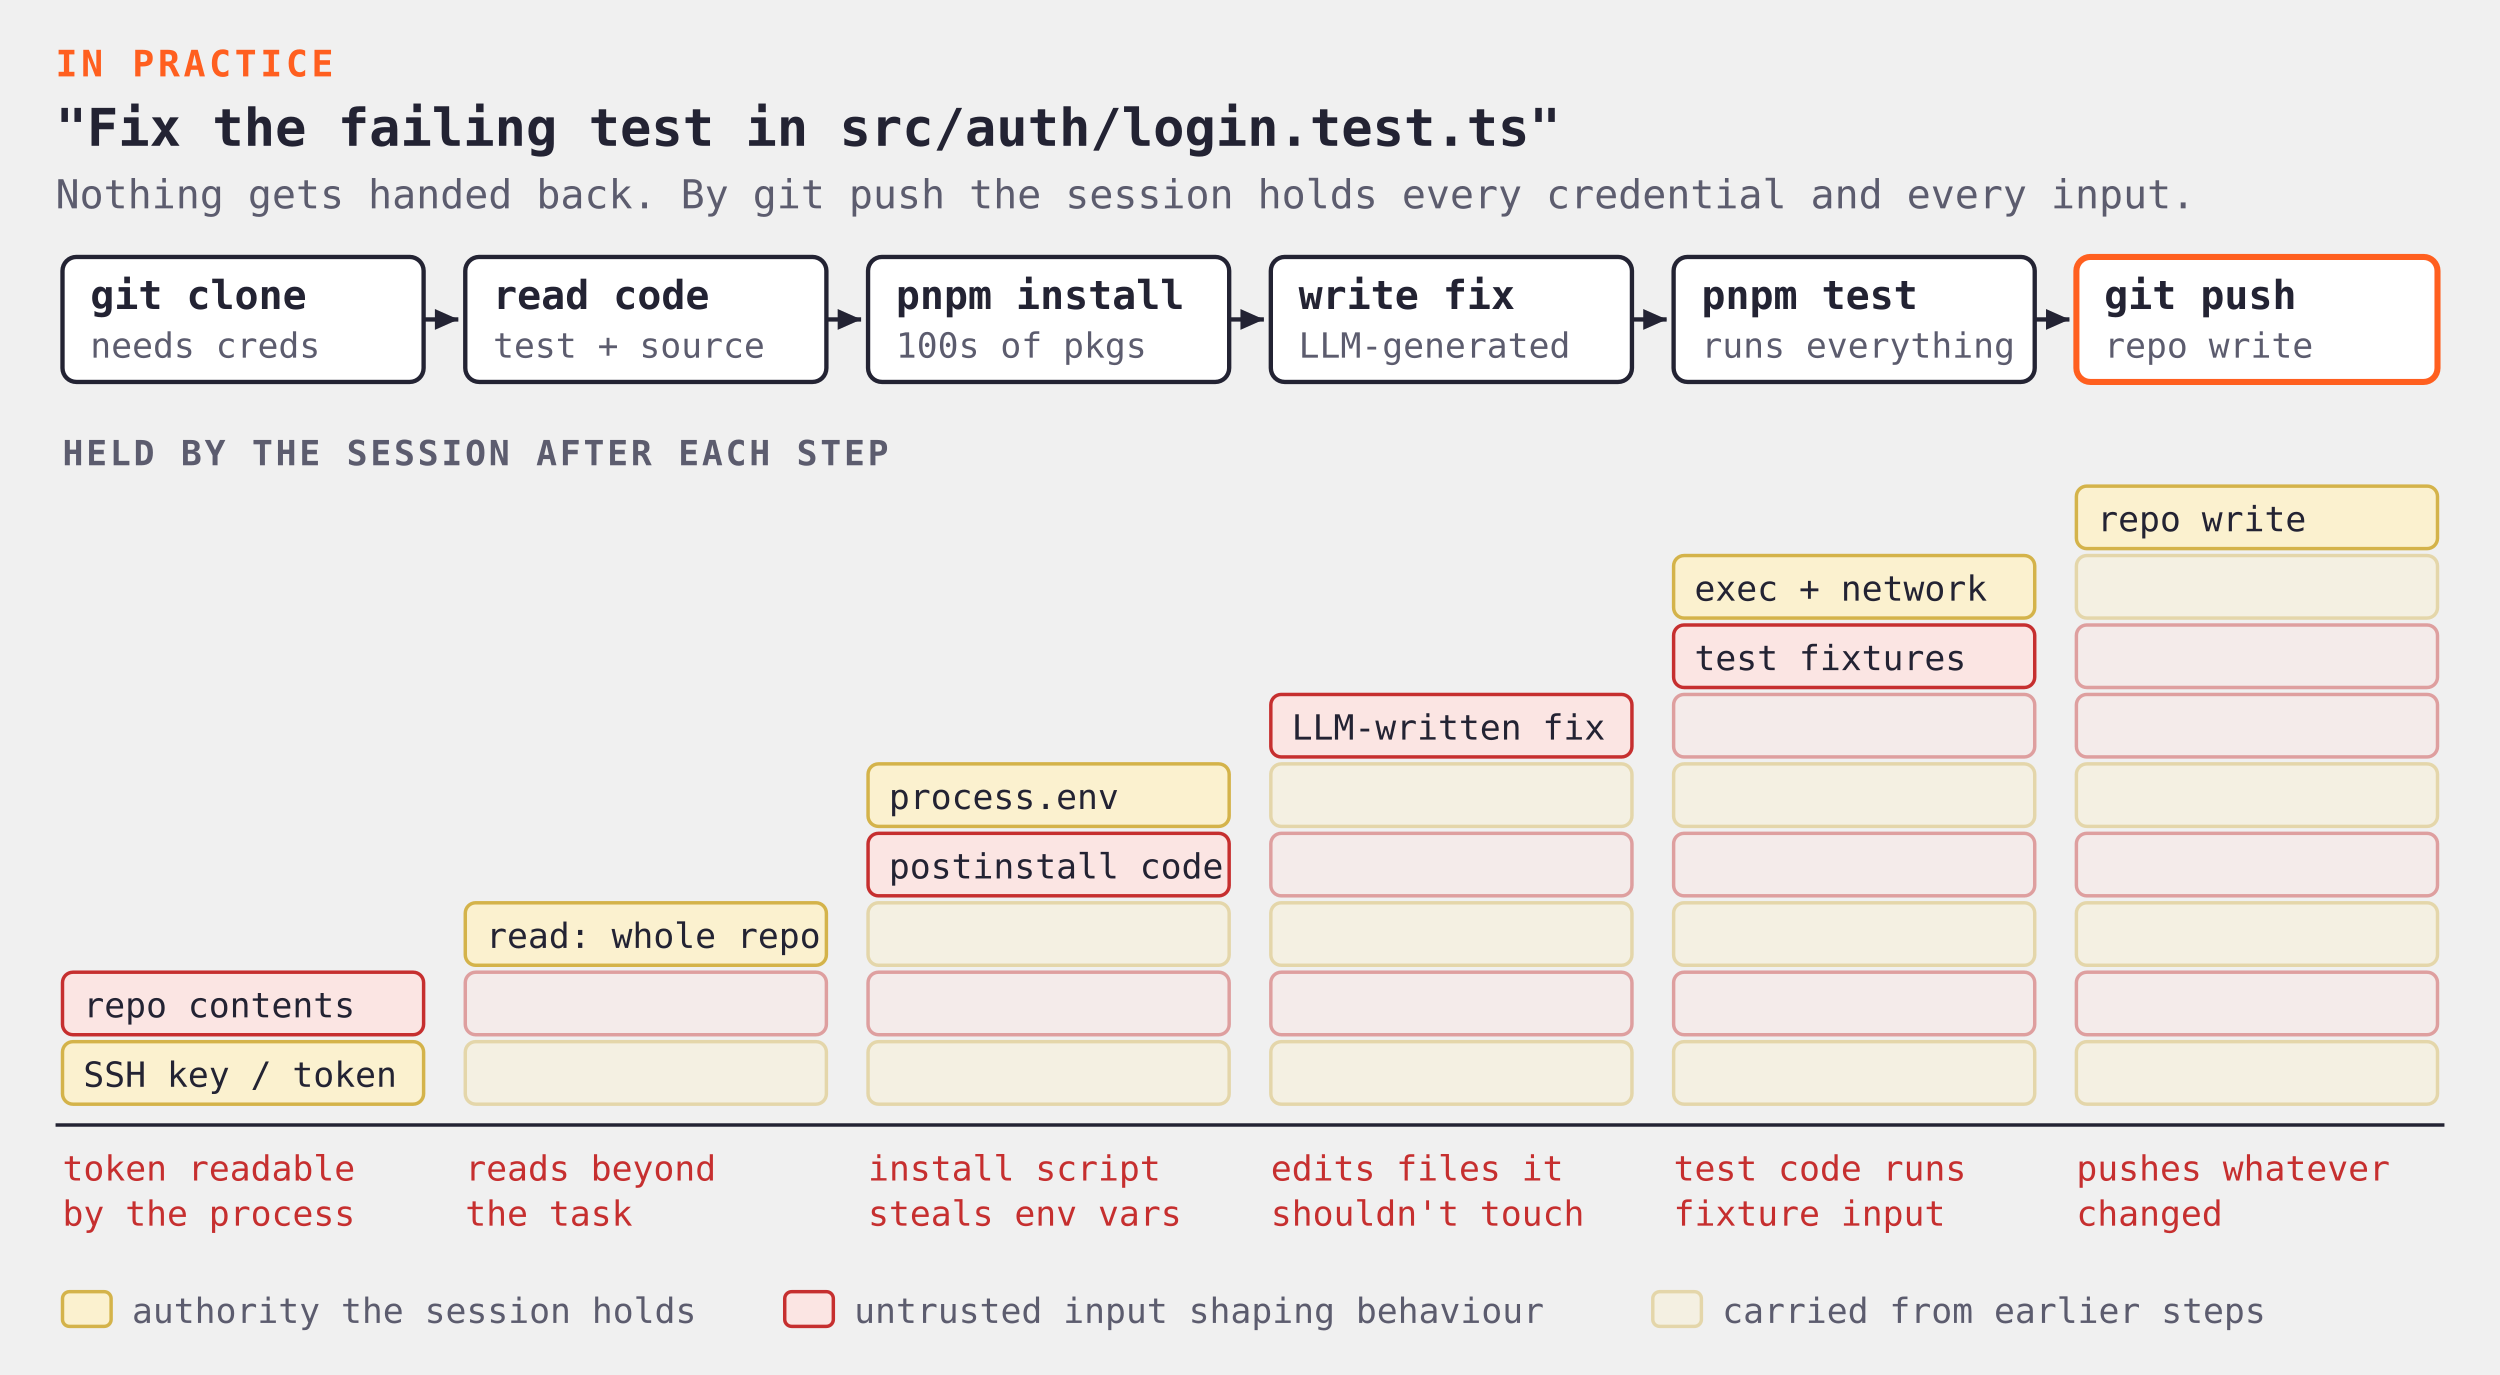
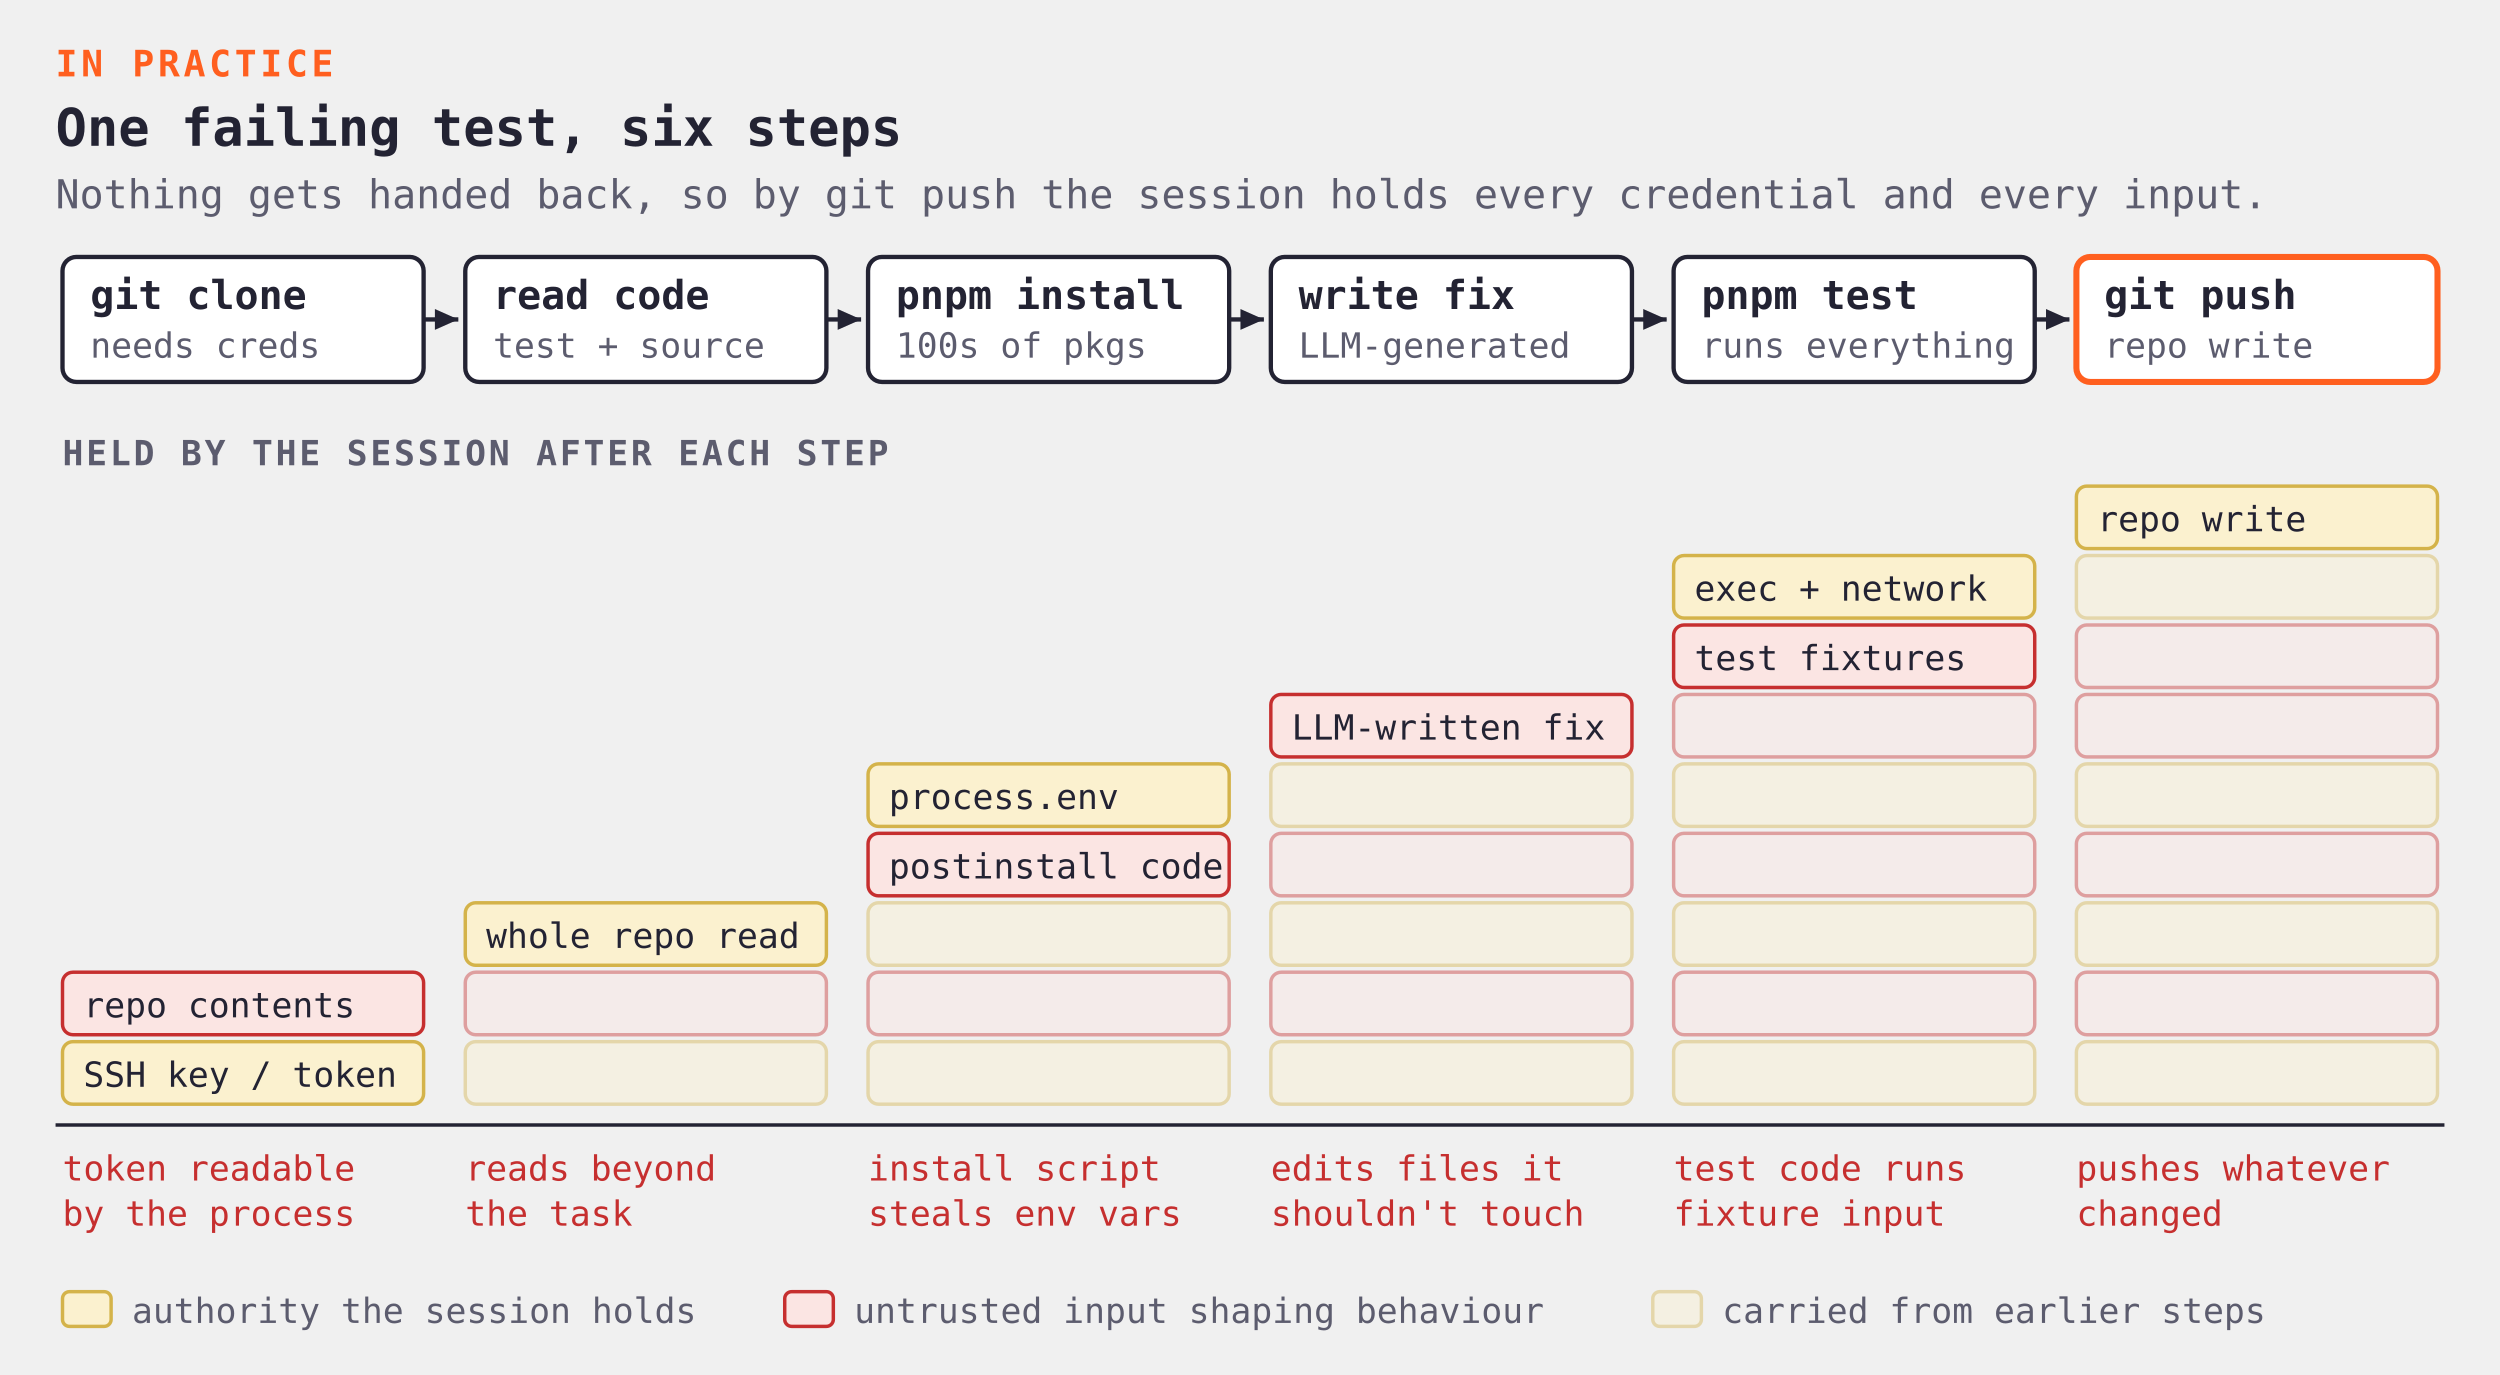
<svg xmlns="http://www.w3.org/2000/svg" viewBox="0 0 720 396" role="img" aria-labelledby="title desc" font-family="'Roboto Mono', ui-monospace, SFMono-Regular, Menlo, Consolas, 'DejaVu Sans Mono', monospace">
  <defs>
    <marker id="a" viewBox="0 0 10 10" refX="9" refY="5" markerWidth="6" markerHeight="6" orient="auto-start-reverse">
      <path d="M0,1 L9,5 L0,9 z" fill="#232333" />
    </marker>
  </defs>
  <style>
    text { fill: #232333; font-size: 10px; }
    .k { font-size: 10.5px; font-weight: 600; letter-spacing: .1em; fill: #ff5f1f; }
    .t { font-size: 15px; font-weight: 700; }
    .c { font-size: 11.5px; fill: #5c5c6e; }
    .lane { font-size: 10px; font-weight: 600; letter-spacing: .08em; fill: #5c5c6e; }
    .m { fill: #5c5c6e; }
    .cmd { font-size: 11.5px; font-weight: 700; }
    .red, .red text { fill: #c62f2f; }
    .step { fill: #ffffff; stroke: #232333; stroke-width: 1.25; }
    .y { fill: #fbf1cf; stroke: #d4b34a; stroke-width: 1; }
    .r { fill: #fbe5e3; stroke: #c62f2f; stroke-width: 1; }
    .old { opacity: .42; }
  </style>
  <text class="k" x="16" y="22">IN PRACTICE</text>
-   <text class="t" x="16" y="42">"Fix the failing test in src/auth/login.test.ts"</text>
-   <text class="c" x="16" y="60">Nothing gets handed back. By git push the session holds every credential and every input.</text>
+   <text class="t" x="16" y="42">One failing test, six steps</text>
+   <text class="c" x="16" y="60">Nothing gets handed back, so by git push the session holds every credential and every input.</text>
  <g>
    <rect class="step" x="18" y="74" width="104" height="36" rx="4" />
    <text class="cmd" x="26" y="89">git clone</text>
    <text class="m" x="26" y="103">needs creds</text>
    <rect class="step" x="134" y="74" width="104" height="36" rx="4" />
    <text class="cmd" x="142" y="89">read code</text>
    <text class="m" x="142" y="103">test + source</text>
    <rect class="step" x="250" y="74" width="104" height="36" rx="4" />
    <text class="cmd" x="258" y="89">pnpm install</text>
    <text class="m" x="258" y="103">100s of pkgs</text>
    <rect class="step" x="366" y="74" width="104" height="36" rx="4" />
    <text class="cmd" x="374" y="89">write fix</text>
    <text class="m" x="374" y="103">LLM-generated</text>
    <rect class="step" x="482" y="74" width="104" height="36" rx="4" />
    <text class="cmd" x="490" y="89">pnpm test</text>
    <text class="m" x="490" y="103">runs everything</text>
    <rect class="step" x="598" y="74" width="104" height="36" rx="4" style="stroke:#ff5f1f;stroke-width:1.75" />
    <text class="cmd" x="606" y="89">git push</text>
    <text class="m" x="606" y="103">repo write</text>
  </g>
  <g stroke="#232333" stroke-width="1.25" marker-end="url(#a)">
    <line x1="122" y1="92" x2="132" y2="92" />
    <line x1="238" y1="92" x2="248" y2="92" />
    <line x1="354" y1="92" x2="364" y2="92" />
    <line x1="470" y1="92" x2="480" y2="92" />
    <line x1="586" y1="92" x2="596" y2="92" />
  </g>
  <text class="lane" x="18" y="134">HELD BY THE SESSION AFTER EACH STEP</text>
  <rect class="y" x="18" y="300" width="104" height="18" rx="3" />
  <text x="24" y="313">SSH key / token</text>
  <rect class="r" x="18" y="280" width="104" height="18" rx="3" />
  <text x="24" y="293">repo contents</text>
  <g class="old">
    <rect class="y" x="134" y="300" width="104" height="18" rx="3" />
    <rect class="r" x="134" y="280" width="104" height="18" rx="3" />
  </g>
  <rect class="y" x="134" y="260" width="104" height="18" rx="3" />
-   <text x="140" y="273">read: whole repo</text>
+   <text x="140" y="273">whole repo read</text>
  <g class="old">
    <rect class="y" x="250" y="300" width="104" height="18" rx="3" />
    <rect class="r" x="250" y="280" width="104" height="18" rx="3" />
    <rect class="y" x="250" y="260" width="104" height="18" rx="3" />
  </g>
  <rect class="r" x="250" y="240" width="104" height="18" rx="3" />
  <text x="256" y="253">postinstall code</text>
  <rect class="y" x="250" y="220" width="104" height="18" rx="3" />
  <text x="256" y="233">process.env</text>
  <g class="old">
    <rect class="y" x="366" y="300" width="104" height="18" rx="3" />
    <rect class="r" x="366" y="280" width="104" height="18" rx="3" />
    <rect class="y" x="366" y="260" width="104" height="18" rx="3" />
    <rect class="r" x="366" y="240" width="104" height="18" rx="3" />
    <rect class="y" x="366" y="220" width="104" height="18" rx="3" />
  </g>
  <rect class="r" x="366" y="200" width="104" height="18" rx="3" />
  <text x="372" y="213">LLM-written fix</text>
  <g class="old">
    <rect class="y" x="482" y="300" width="104" height="18" rx="3" />
    <rect class="r" x="482" y="280" width="104" height="18" rx="3" />
    <rect class="y" x="482" y="260" width="104" height="18" rx="3" />
    <rect class="r" x="482" y="240" width="104" height="18" rx="3" />
    <rect class="y" x="482" y="220" width="104" height="18" rx="3" />
    <rect class="r" x="482" y="200" width="104" height="18" rx="3" />
  </g>
  <rect class="r" x="482" y="180" width="104" height="18" rx="3" />
  <text x="488" y="193">test fixtures</text>
  <rect class="y" x="482" y="160" width="104" height="18" rx="3" />
  <text x="488" y="173">exec + network</text>
  <g class="old">
    <rect class="y" x="598" y="300" width="104" height="18" rx="3" />
    <rect class="r" x="598" y="280" width="104" height="18" rx="3" />
    <rect class="y" x="598" y="260" width="104" height="18" rx="3" />
    <rect class="r" x="598" y="240" width="104" height="18" rx="3" />
    <rect class="y" x="598" y="220" width="104" height="18" rx="3" />
    <rect class="r" x="598" y="200" width="104" height="18" rx="3" />
    <rect class="r" x="598" y="180" width="104" height="18" rx="3" />
    <rect class="y" x="598" y="160" width="104" height="18" rx="3" />
  </g>
  <rect class="y" x="598" y="140" width="104" height="18" rx="3" />
  <text x="604" y="153">repo write</text>
  <line x1="16" y1="324" x2="704" y2="324" stroke="#232333" stroke-width="1" />
  <g class="red">
    <text x="18" y="340">token readable</text>
    <text x="18" y="353">by the process</text>
    <text x="134" y="340">reads beyond</text>
    <text x="134" y="353">the task</text>
    <text x="250" y="340">install script</text>
    <text x="250" y="353">steals env vars</text>
    <text x="366" y="340">edits files it</text>
    <text x="366" y="353">shouldn't touch</text>
    <text x="482" y="340">test code runs</text>
    <text x="482" y="353">fixture input</text>
    <text x="598" y="340">pushes whatever</text>
    <text x="598" y="353">changed</text>
  </g>
  <rect class="y" x="18" y="372" width="14" height="10" rx="2" />
  <text class="m" x="38" y="381">authority the session holds</text>
  <rect class="r" x="226" y="372" width="14" height="10" rx="2" />
  <text class="m" x="246" y="381">untrusted input shaping behaviour</text>
  <g class="old">
    <rect class="y" x="476" y="372" width="14" height="10" rx="2" />
  </g>
  <text class="m" x="496" y="381">carried from earlier steps</text>
</svg>
